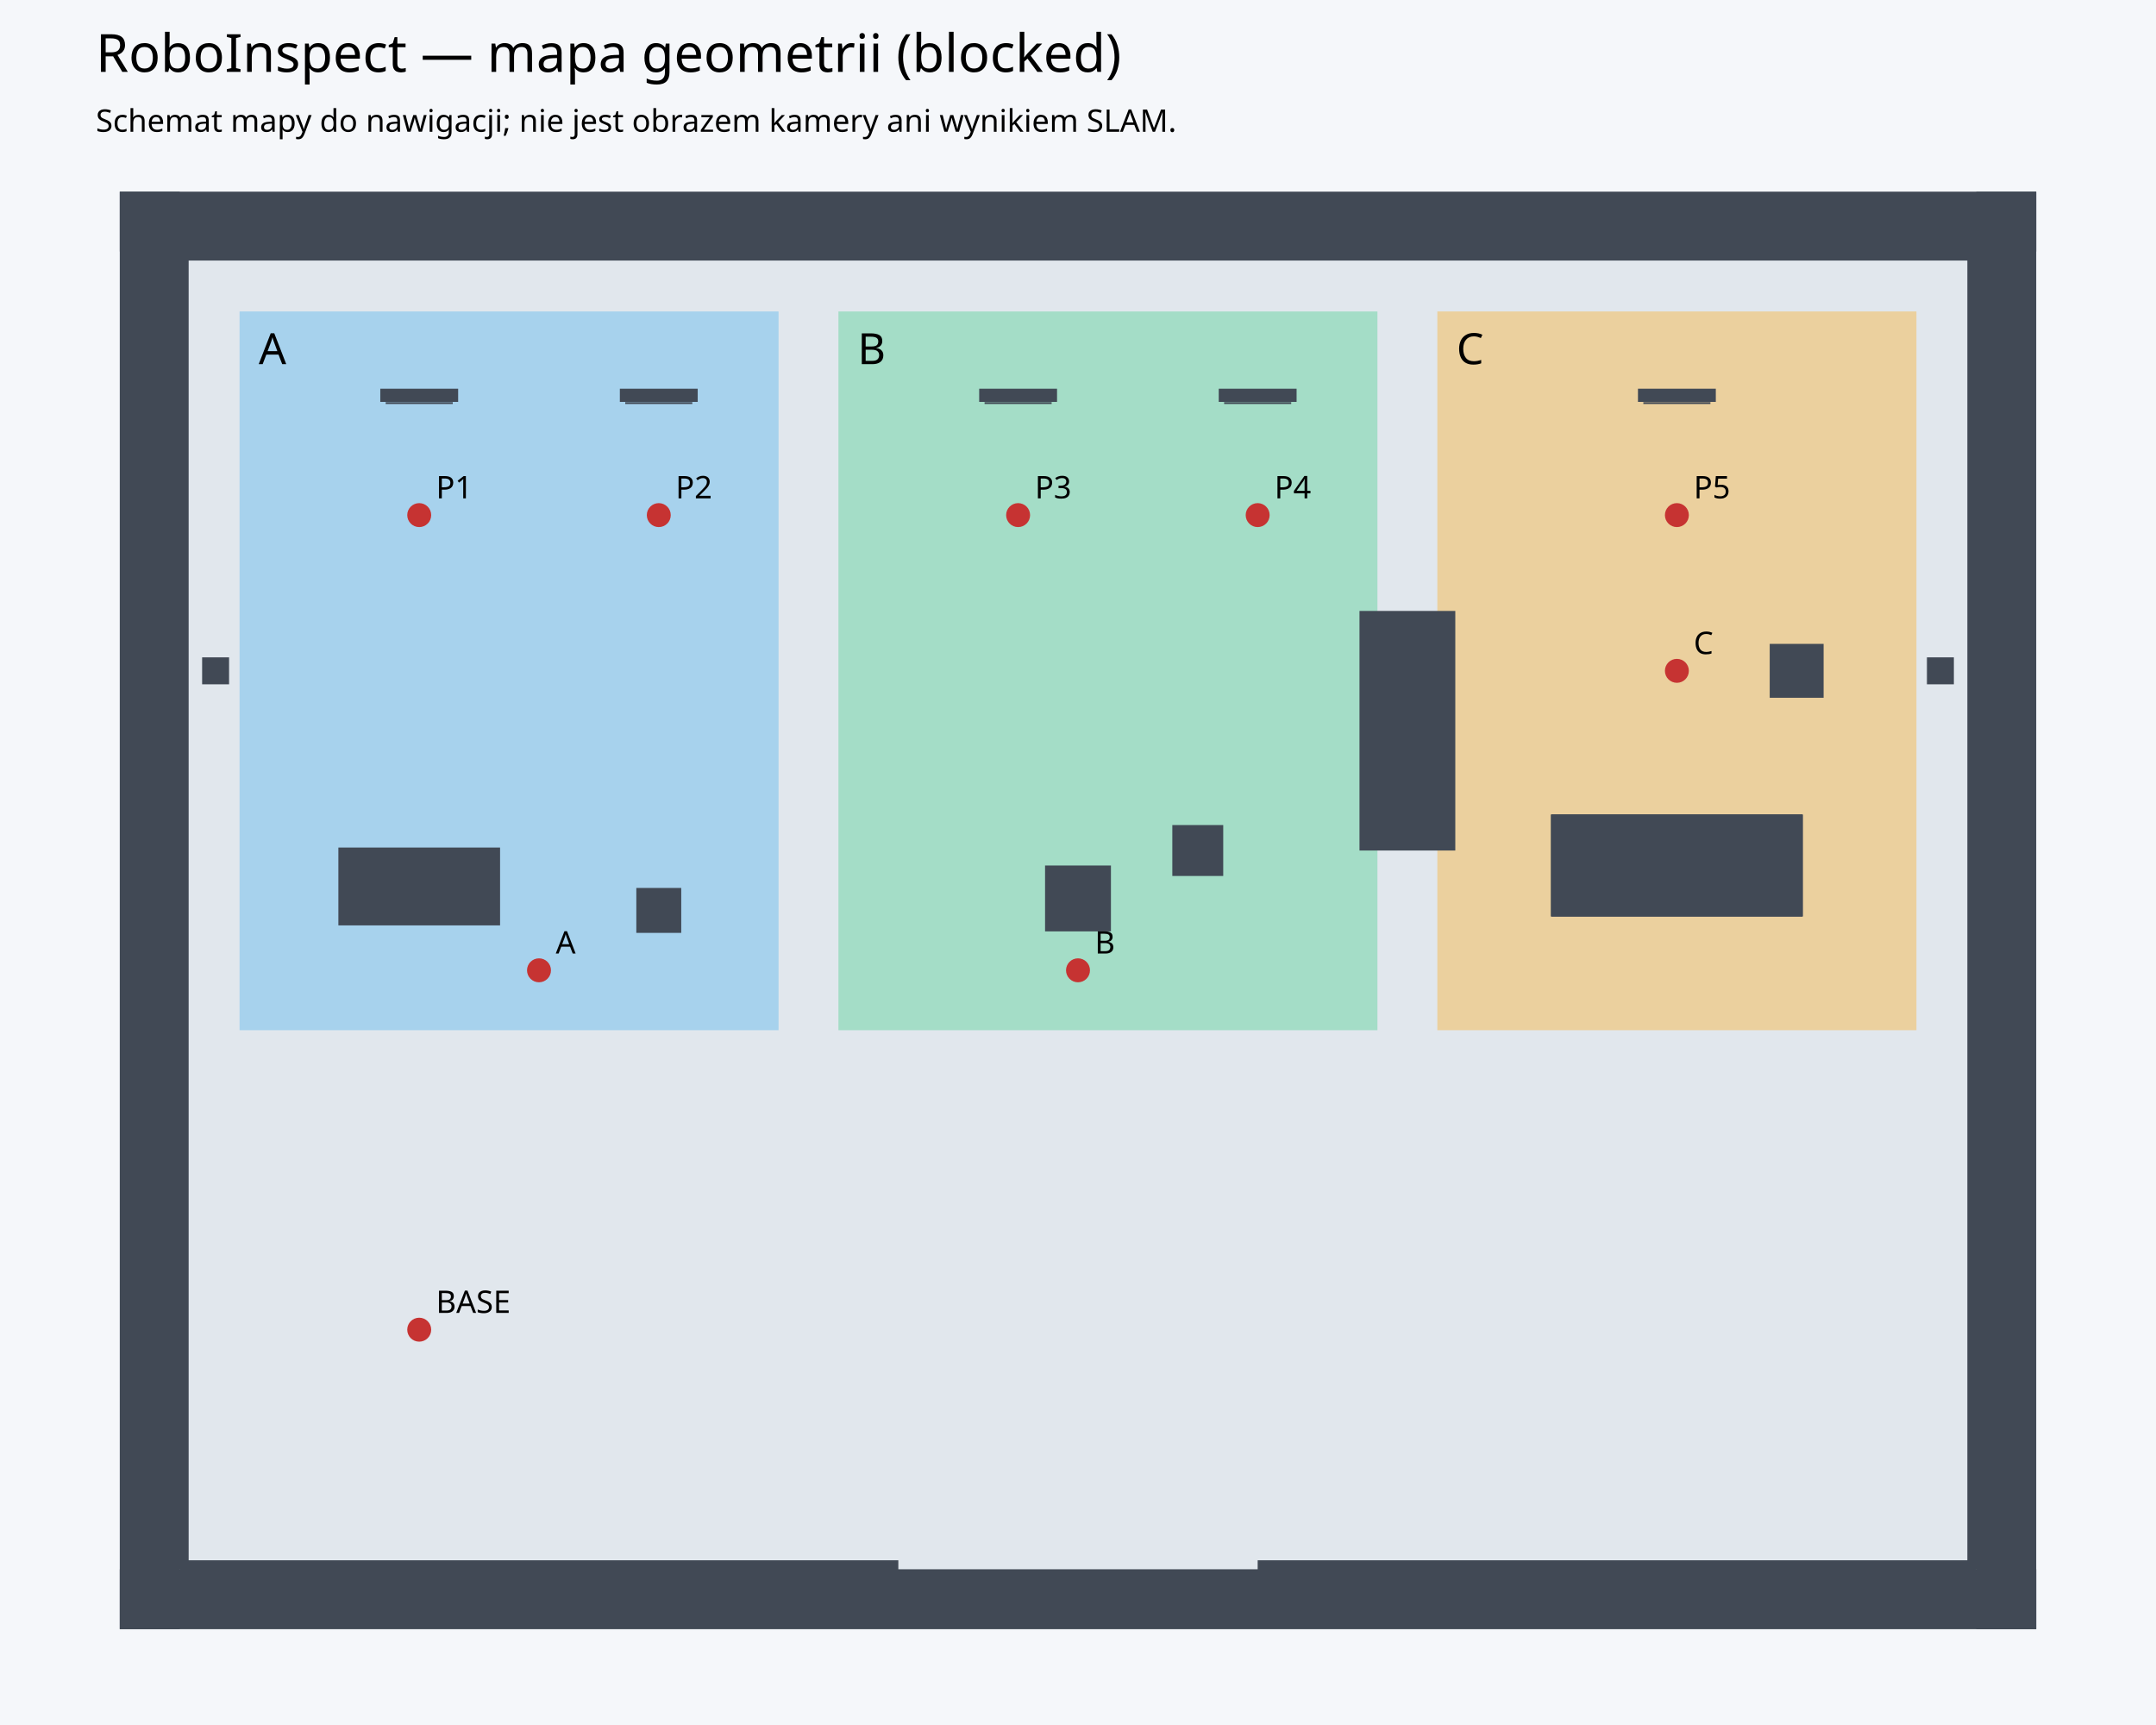
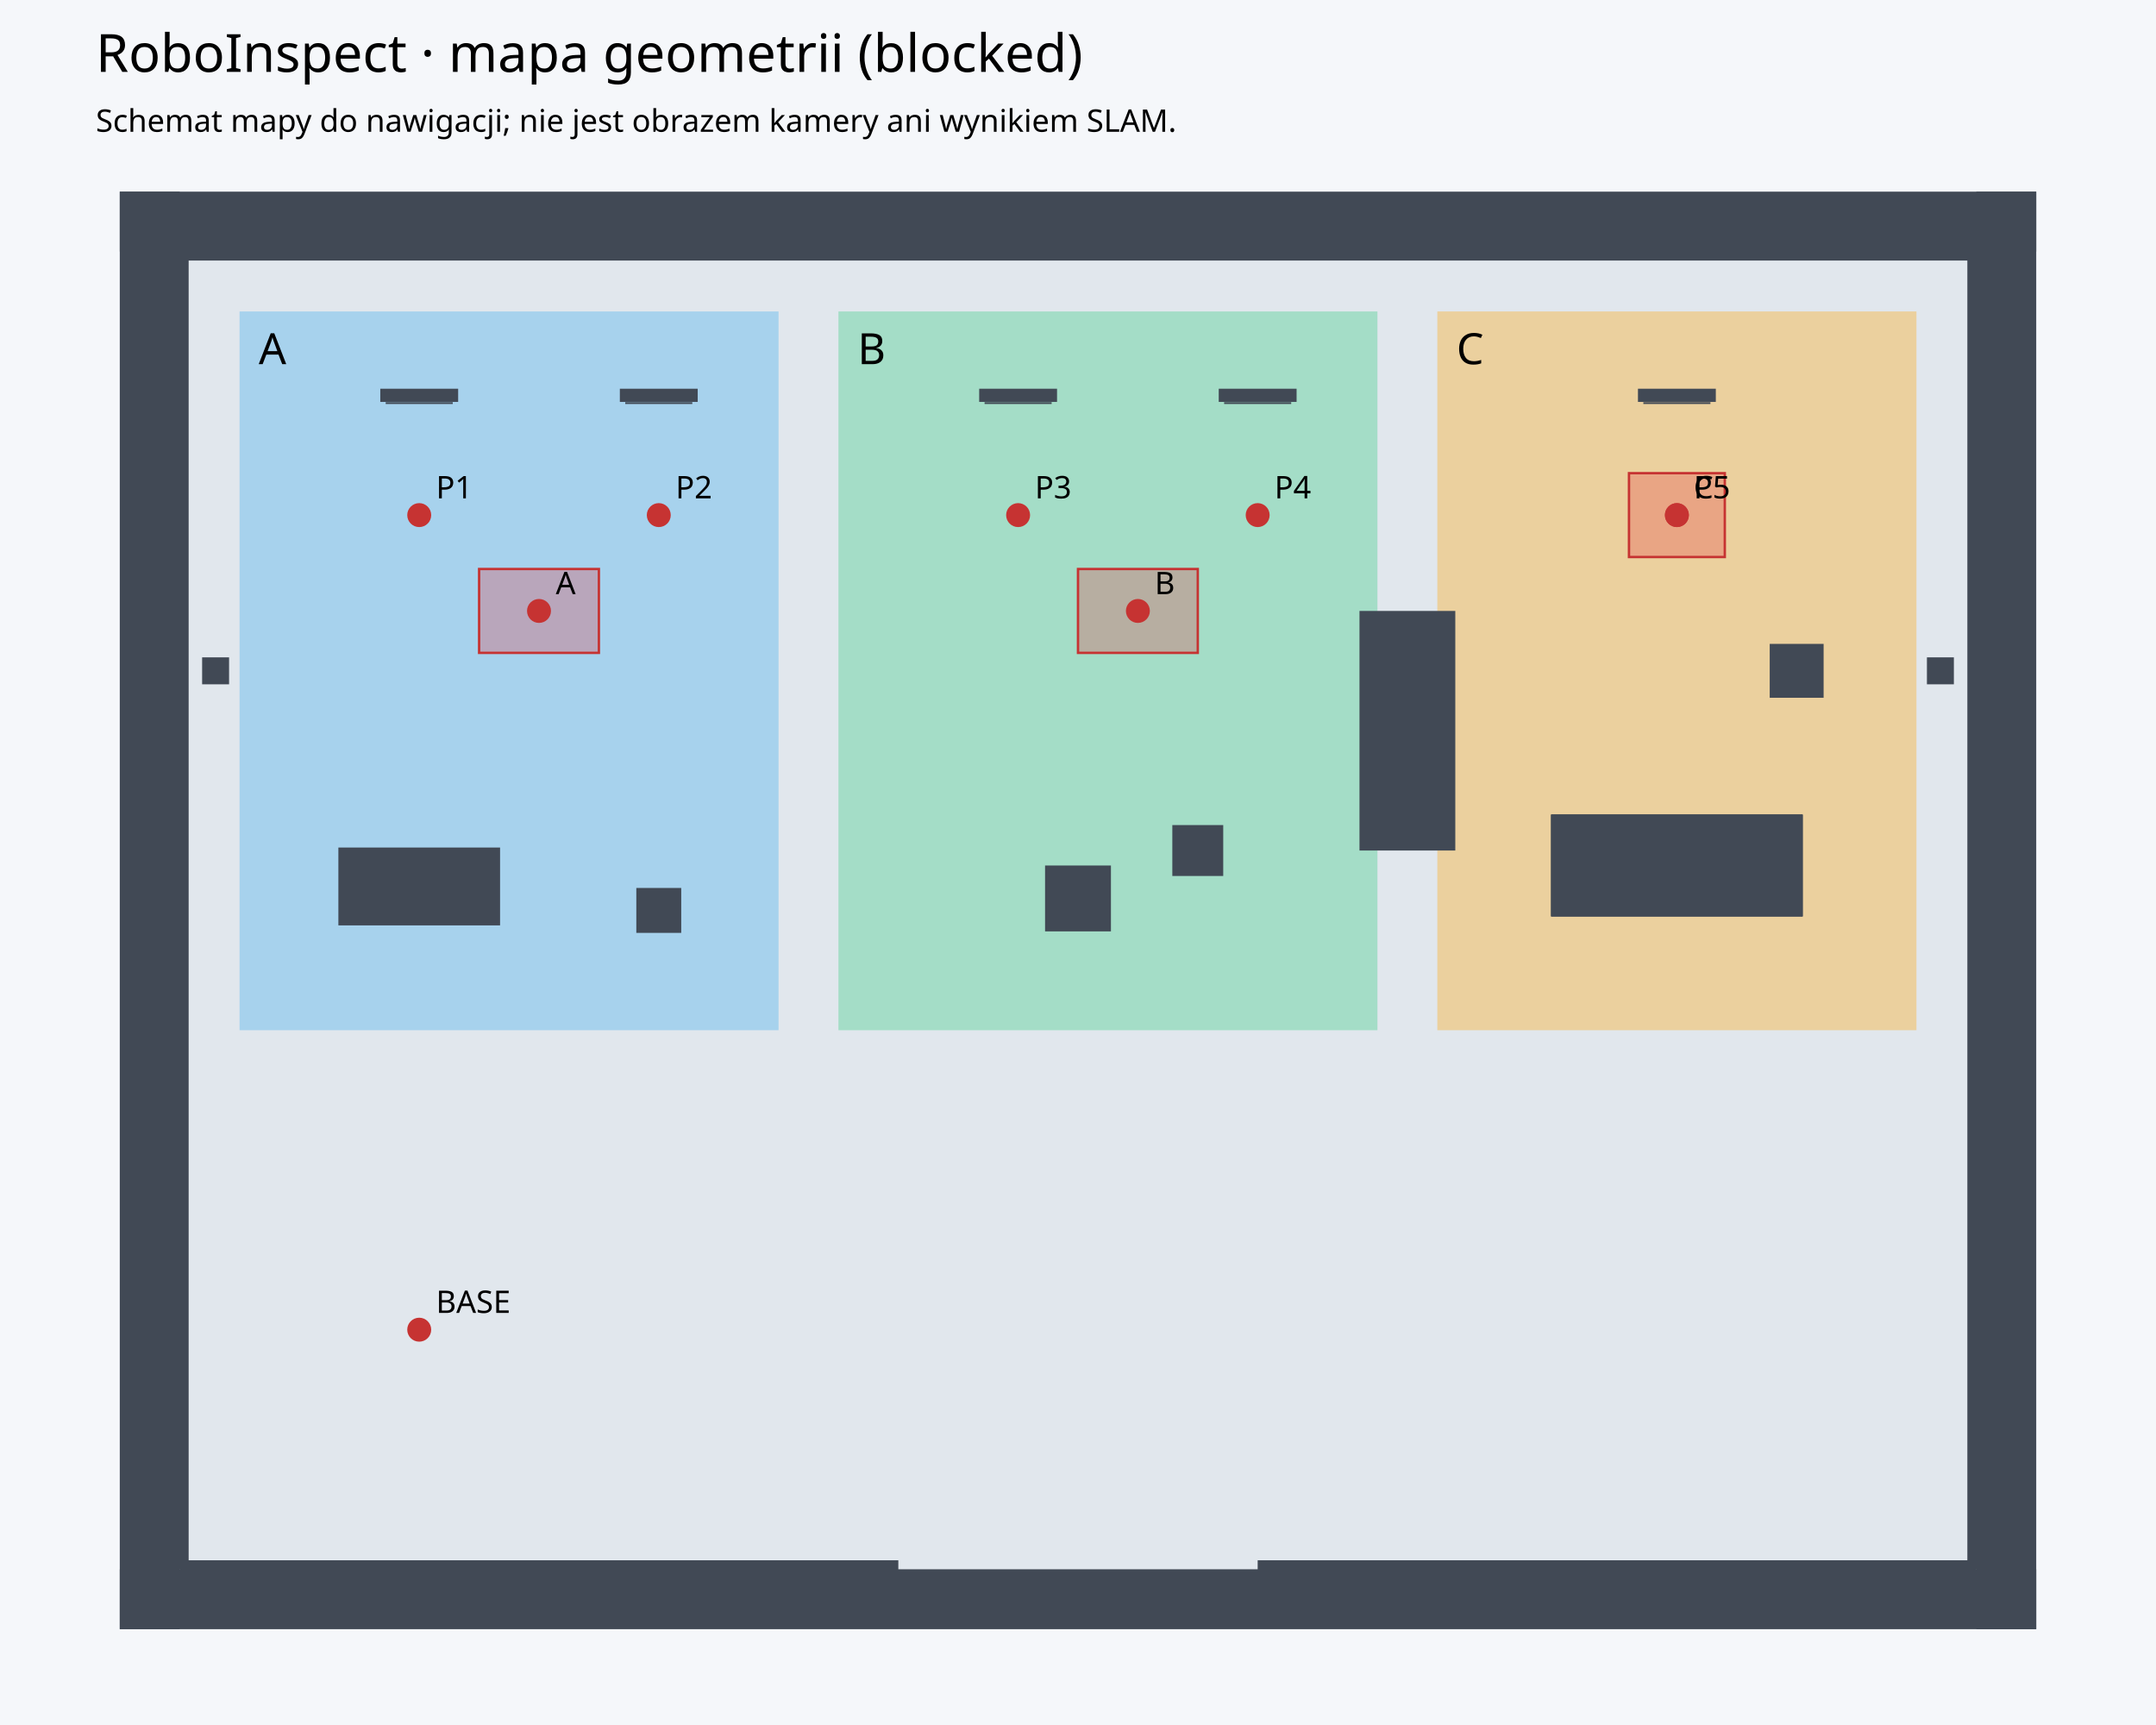
<svg xmlns="http://www.w3.org/2000/svg" width="900" height="720" viewBox="0 0 900 720">
  <rect width="900" height="720" fill="#f5f7fa" />
-   <text x="40" y="30" font-family="sans-serif" font-size="22">RoboInspect — mapa geometrii (blocked)</text>
+   <text x="40" y="30" font-family="sans-serif" font-size="22">RoboInspect · mapa geometrii (blocked)</text>
  <text x="40" y="55" font-family="sans-serif" font-size="13">Schemat mapy do nawigacji; nie jest obrazem kamery ani wynikiem SLAM.</text>
  <rect x="50" y="80" width="800" height="600" fill="#e1e7ed" />
  <rect x="100" y="130" width="225" height="300" fill="#a7d2ed" />
  <text x="108" y="152" font-family="sans-serif" font-size="18">A</text>
  <rect x="350" y="130" width="225" height="300" fill="#a4ddc7" />
  <text x="358" y="152" font-family="sans-serif" font-size="18">B</text>
  <rect x="600" y="130" width="200" height="300" fill="#ebd09e" />
  <text x="608" y="152" font-family="sans-serif" font-size="18">C</text>
  <rect x="70" y="101.25" width="760.0" height="7.5" fill="#414955" />
  <rect x="71.25" y="105.0" width="7.5" height="550.0" fill="#414955" />
  <rect x="821.25" y="105.0" width="7.5" height="550.0" fill="#414955" />
  <rect x="75.0" y="651.25" width="300.0" height="7.5" fill="#414955" />
  <rect x="525.0" y="651.25" width="300.0" height="7.5" fill="#414955" />
  <rect x="173.0" y="162.75" width="4" height="4.5" fill="#414955" />
  <rect x="158.75" y="162.25" width="32.5" height="5.5" fill="#414955" />
  <rect x="161.0" y="167.875" width="28" height="0.75" fill="#414955" />
  <rect x="273.0" y="162.75" width="4" height="4.5" fill="#414955" />
  <rect x="258.75" y="162.25" width="32.5" height="5.5" fill="#414955" />
  <rect x="261.0" y="167.875" width="28" height="0.75" fill="#414955" />
  <rect x="423.0" y="162.75" width="4" height="4.5" fill="#414955" />
  <rect x="408.75" y="162.25" width="32.5" height="5.5" fill="#414955" />
  <rect x="411.0" y="167.875" width="28" height="0.75" fill="#414955" />
  <rect x="523.0" y="162.75" width="4" height="4.5" fill="#414955" />
  <rect x="508.75" y="162.25" width="32.5" height="5.5" fill="#414955" />
  <rect x="511" y="167.875" width="28" height="0.75" fill="#414955" />
  <rect x="698.0" y="162.75" width="4" height="4.5" fill="#414955" />
  <rect x="683.75" y="162.25" width="32.5" height="5.5" fill="#414955" />
  <rect x="686.0" y="167.875" width="28" height="0.75" fill="#414955" />
  <rect x="141.25" y="353.75" width="67.5" height="32.5" fill="#414955" />
  <rect x="148.5" y="378.5" width="3" height="3.0" fill="#414955" />
  <rect x="198.5" y="378.5" width="3" height="3.0" fill="#414955" />
  <rect x="148.5" y="358.5" width="3" height="3" fill="#414955" />
  <rect x="198.5" y="358.5" width="3" height="3" fill="#414955" />
  <rect x="648.5" y="378.5" width="3" height="3.0" fill="#414955" />
  <rect x="748.5" y="378.5" width="3" height="3.0" fill="#414955" />
  <rect x="648.5" y="341.0" width="3" height="3" fill="#414955" />
  <rect x="748.5" y="341.0" width="3" height="3" fill="#414955" />
  <rect x="647.5" y="340.0" width="105" height="42.5" fill="#414955" />
  <rect x="647.5" y="340.0" width="105" height="42.5" fill="#414955" />
  <rect x="647.5" y="340.0" width="105" height="42.5" fill="#414955" />
  <rect x="436.25" y="361.25" width="27.5" height="27.5" fill="#414955" />
  <rect x="489.375" y="344.375" width="21.25" height="21.25" fill="#414955" />
  <rect x="738.75" y="268.75" width="22.5" height="22.5" fill="#414955" />
  <rect x="265.625" y="370.625" width="18.75" height="18.75" fill="#414955" />
  <rect x="84.375" y="274.375" width="11.25" height="11.25" fill="#414955" />
  <rect x="804.375" y="274.375" width="11.25" height="11.25" fill="#414955" />
  <rect x="567.5" y="255.0" width="40" height="100.0" fill="#414955" />
  <rect x="50" y="80" width="25" height="600" fill="#414955" />
  <rect x="825" y="80" width="25" height="600" fill="#414955" />
  <rect x="50" y="655" width="800" height="25" fill="#414955" />
  <rect x="50" y="80" width="800" height="25" fill="#414955" />
+   <rect x="200.0" y="237.5" width="50.0" height="35.0" fill="#e34149" fill-opacity="0.3" stroke="#c63332" />
+   <rect x="450.0" y="237.5" width="50.0" height="35.0" fill="#e34149" fill-opacity="0.3" stroke="#c63332" />
+   <rect x="680.0" y="197.5" width="40.0" height="35.0" fill="#e34149" fill-opacity="0.3" stroke="#c63332" />
  <circle cx="175" cy="555" r="5" fill="#c63332" />
  <text x="182" y="548" font-family="sans-serif" font-size="13">BASE</text>
-   <circle cx="225" cy="405" r="5" fill="#c63332" />
-   <text x="232" y="398" font-family="sans-serif" font-size="13">A</text>
-   <circle cx="450" cy="405" r="5" fill="#c63332" />
-   <text x="457" y="398" font-family="sans-serif" font-size="13">B</text>
-   <circle cx="700" cy="280" r="5" fill="#c63332" />
-   <text x="707" y="273" font-family="sans-serif" font-size="13">C</text>
+   <circle cx="225" cy="255.0" r="5" fill="#c63332" />
+   <text x="232" y="248.0" font-family="sans-serif" font-size="13">A</text>
+   <circle cx="475" cy="255.0" r="5" fill="#c63332" />
+   <text x="482" y="248.0" font-family="sans-serif" font-size="13">B</text>
+   <circle cx="700" cy="215.0" r="5" fill="#c63332" />
+   <text x="707" y="208.0" font-family="sans-serif" font-size="13">C</text>
  <circle cx="175" cy="215.0" r="5" fill="#c63332" />
  <text x="182" y="208.0" font-family="sans-serif" font-size="13">P1</text>
  <circle cx="275" cy="215.0" r="5" fill="#c63332" />
  <text x="282" y="208.0" font-family="sans-serif" font-size="13">P2</text>
  <circle cx="425" cy="215.0" r="5" fill="#c63332" />
  <text x="432" y="208.0" font-family="sans-serif" font-size="13">P3</text>
  <circle cx="525" cy="215.0" r="5" fill="#c63332" />
  <text x="532" y="208.0" font-family="sans-serif" font-size="13">P4</text>
  <circle cx="700" cy="215.0" r="5" fill="#c63332" />
  <text x="707" y="208.0" font-family="sans-serif" font-size="13">P5</text>
</svg>
